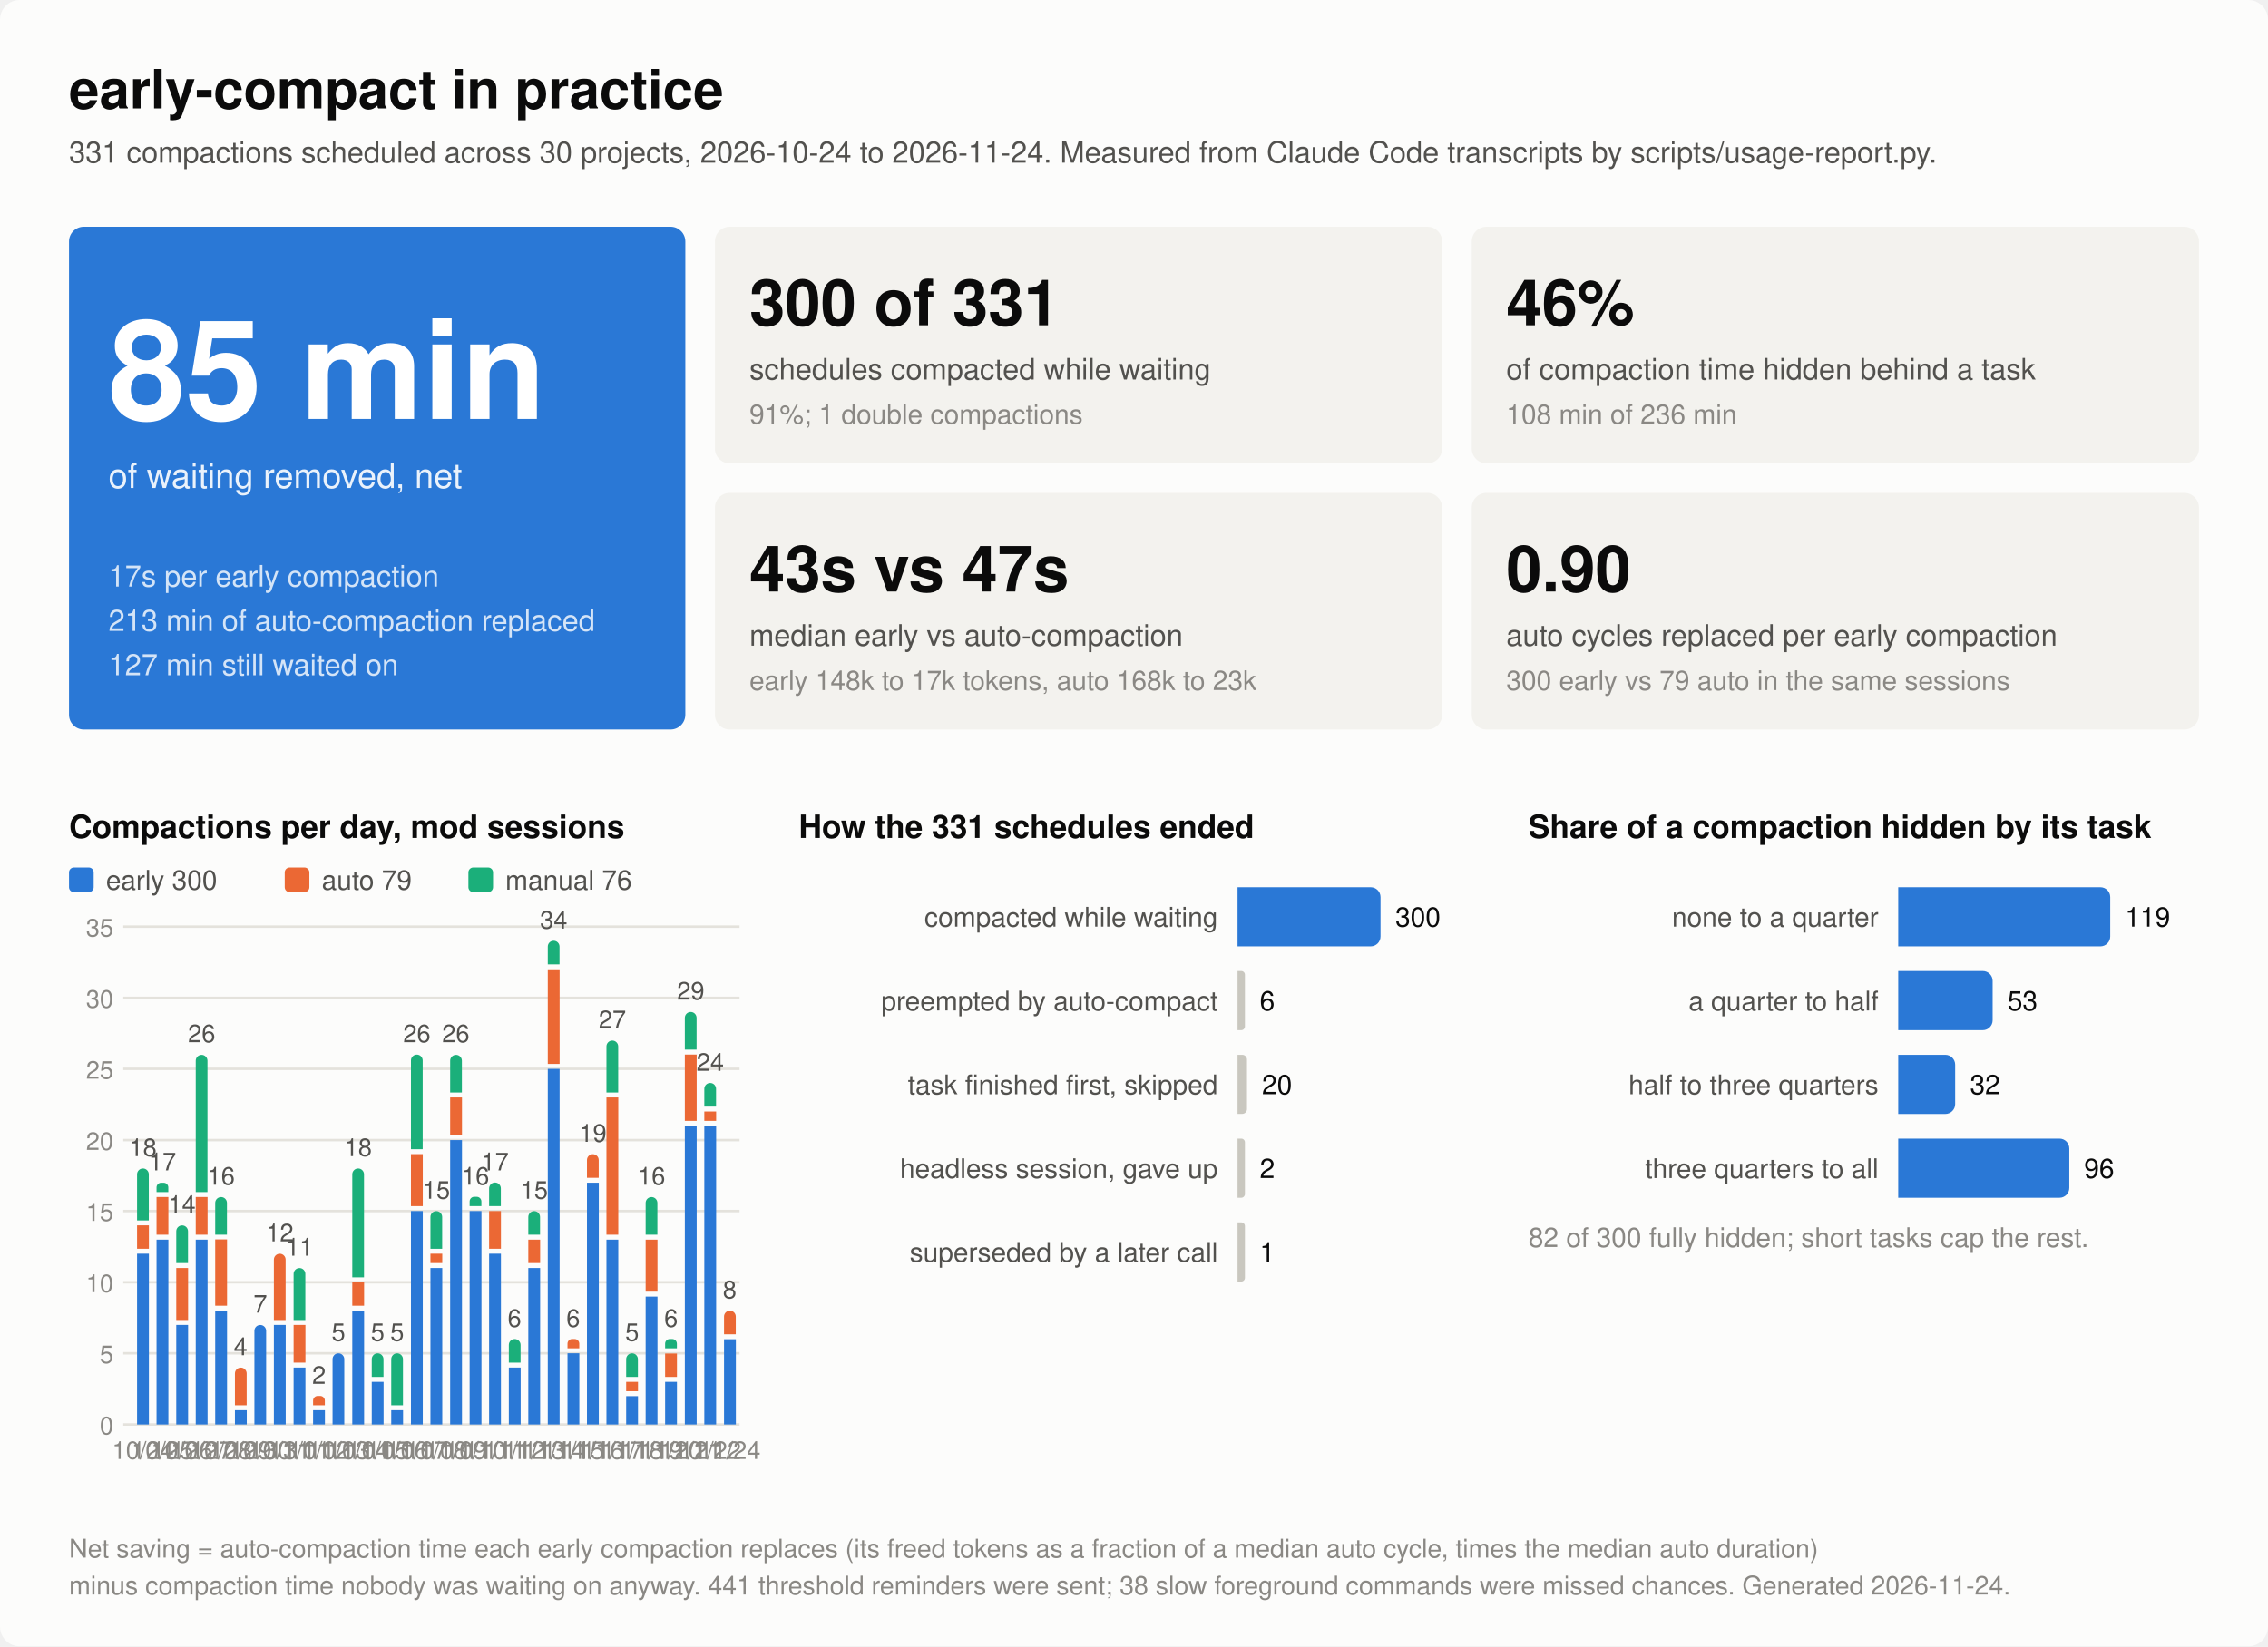
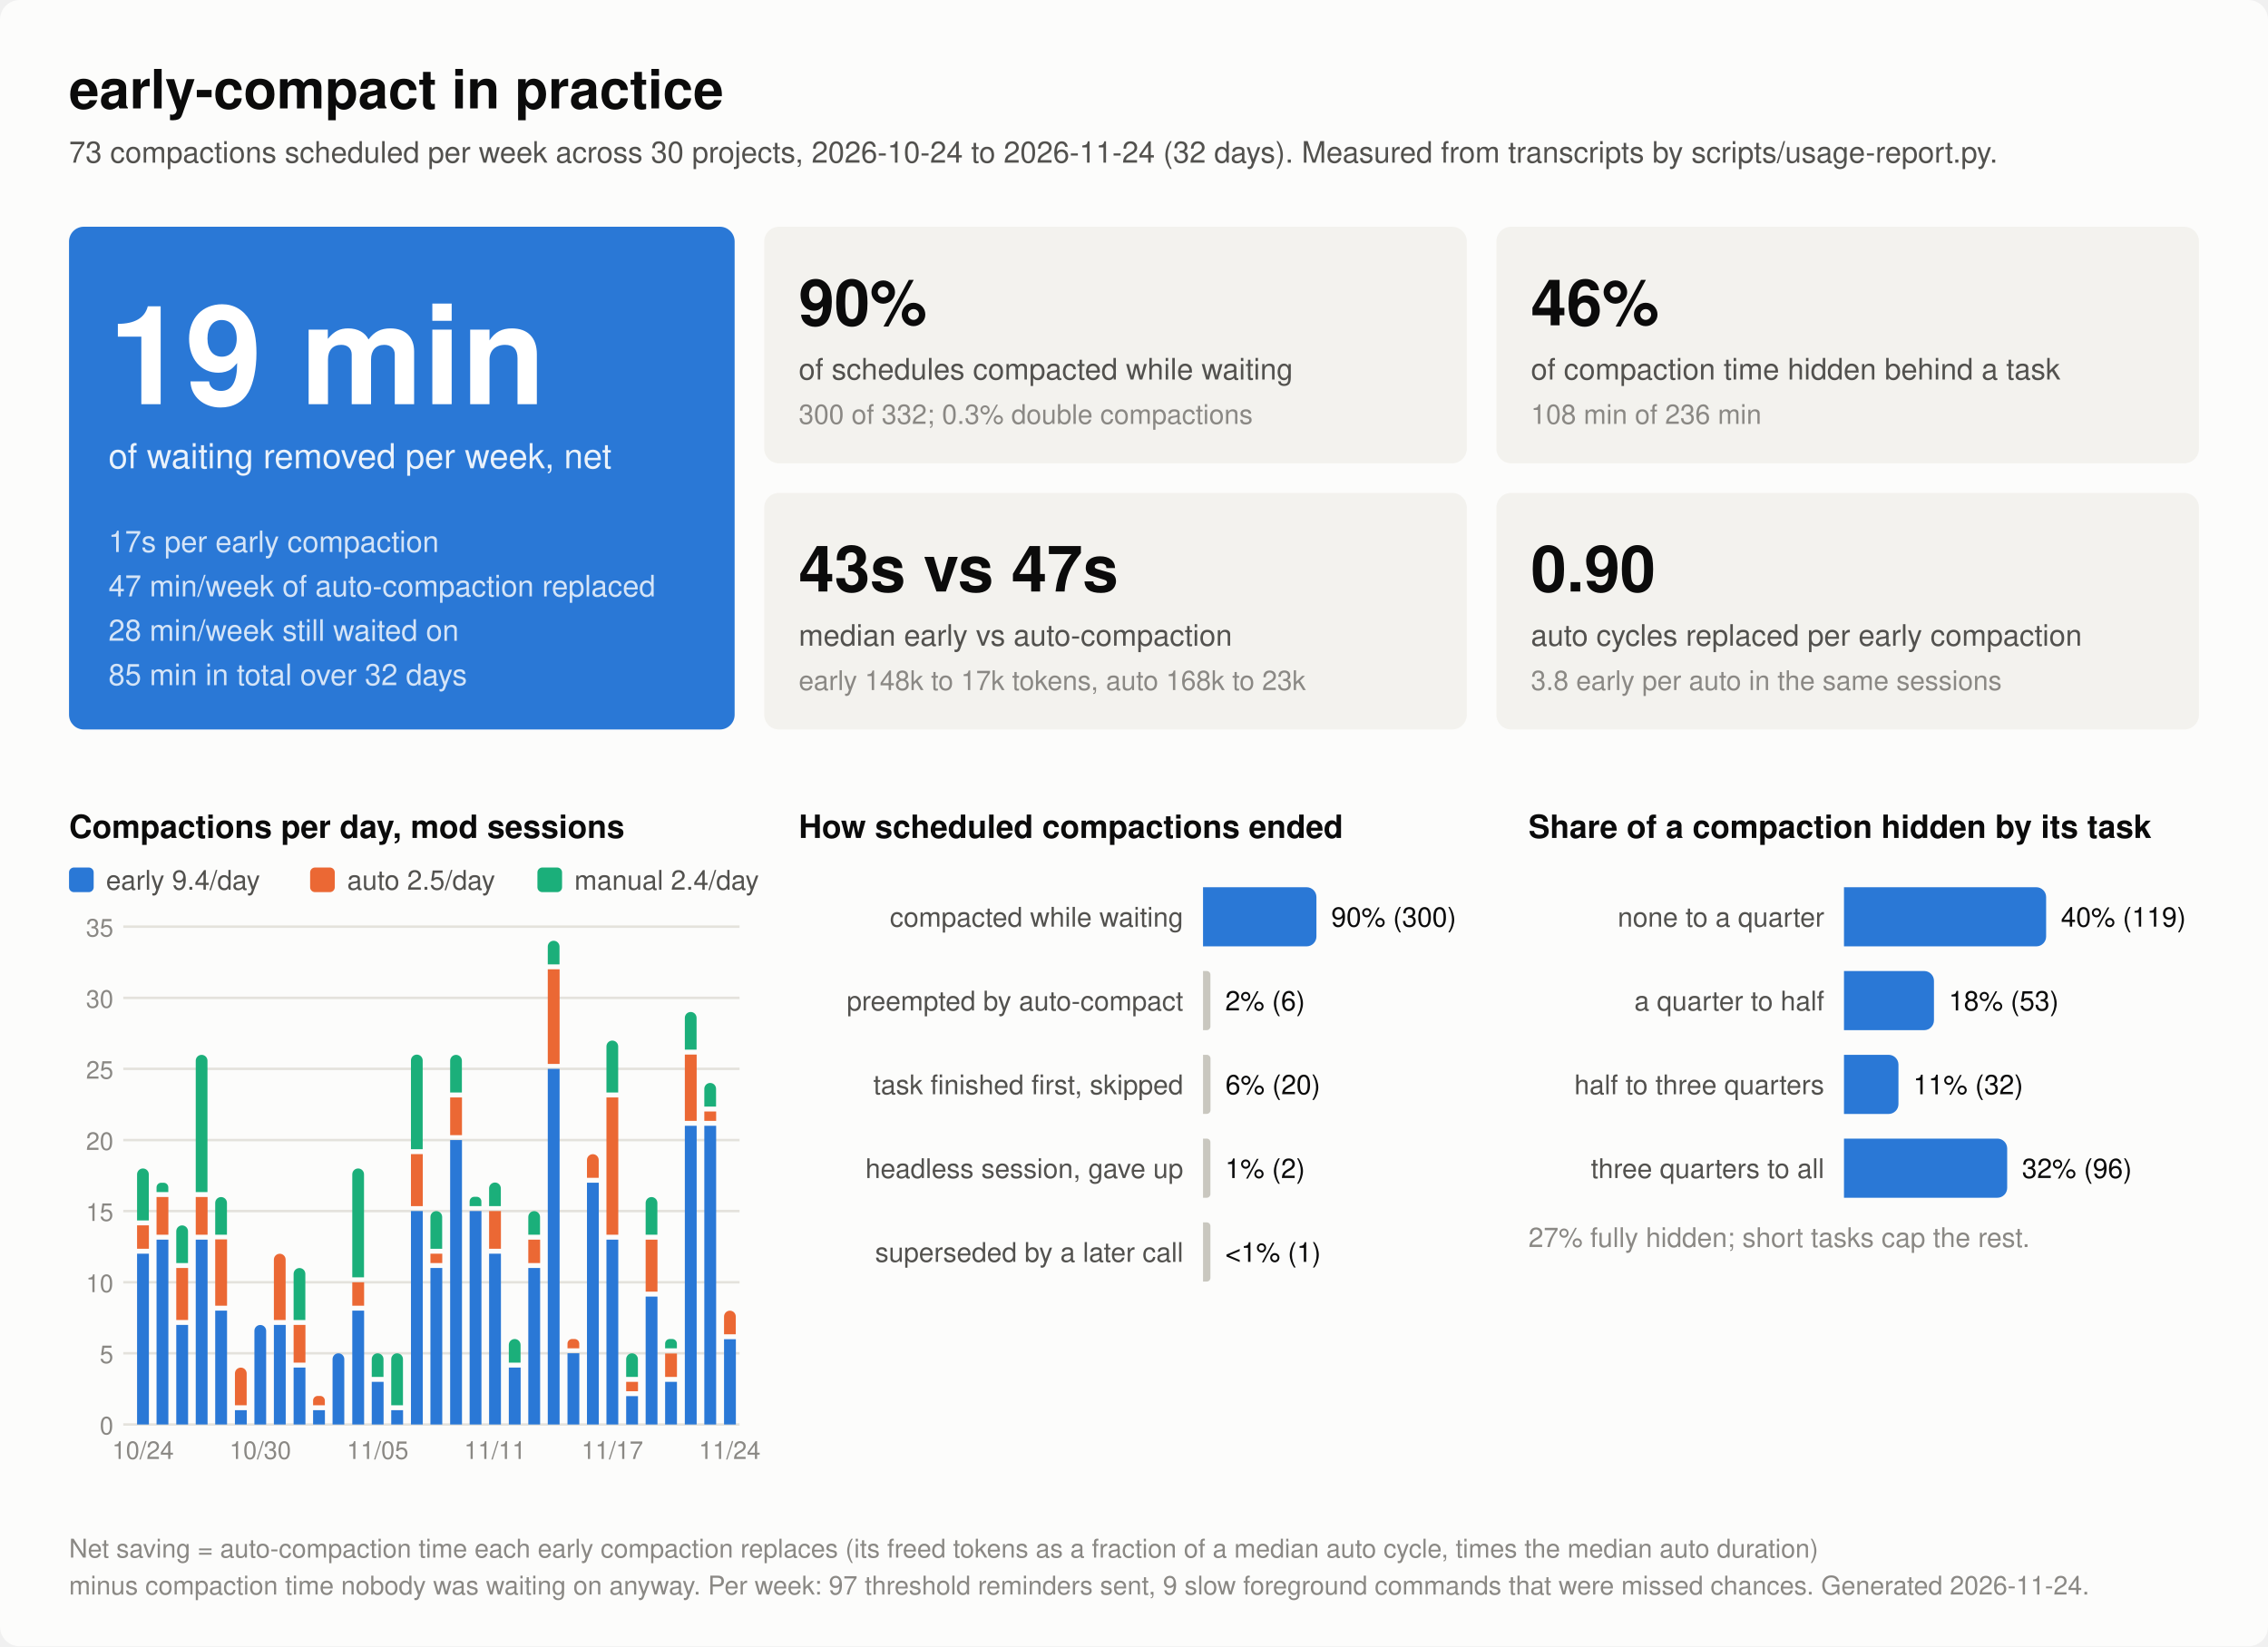
<svg xmlns="http://www.w3.org/2000/svg" width="920" height="668" viewBox="0 0 920 668" font-family="-apple-system, BlinkMacSystemFont, &quot;Segoe UI&quot;, Helvetica, Arial, sans-serif" role="img" aria-label="early-compact usage summary">
  <rect width="920" height="668" fill="#fcfcfb" rx="8" />
  <text x="28.0" y="44.0" text-anchor="start" style="font-size:22px;font-weight:600;fill:#0b0b0b">early-compact in practice</text>
-   <text x="28.0" y="66.0" text-anchor="start" style="font-size:12px;font-weight:400;fill:#52514e">331 compactions scheduled across 30 projects, 2026-10-24 to 2026-11-24. Measured from Claude Code transcripts by scripts/usage-report.py.</text>
-   <rect x="28.0" y="92.0" width="250.0" height="204.0" rx="6" fill="#2a78d6" />
-   <text x="44.0" y="170.0" text-anchor="start" style="font-size:56px;font-weight:700;fill:#ffffff;font-variant-numeric:tabular-nums">85 min</text>
-   <text x="44.0" y="198.0" text-anchor="start" style="font-size:14px;font-weight:400;fill:#ffffff;opacity:0.9">of waiting removed, net</text>
-   <text x="44.0" y="238.0" text-anchor="start" style="font-size:12px;font-weight:400;fill:#ffffff;opacity:0.8">17s per early compaction</text>
-   <text x="44.0" y="256.0" text-anchor="start" style="font-size:12px;font-weight:400;fill:#ffffff;opacity:0.8">213 min of auto-compaction replaced</text>
-   <text x="44.0" y="274.0" text-anchor="start" style="font-size:12px;font-weight:400;fill:#ffffff;opacity:0.8">127 min still waited on</text>
-   <rect x="290.0" y="92.0" width="295.0" height="96.0" rx="6" fill="#f3f2ee" />
-   <text x="304.0" y="132.0" text-anchor="start" style="font-size:26px;font-weight:600;fill:#0b0b0b;font-variant-numeric:tabular-nums">300 of 331</text>
-   <text x="304.0" y="154.0" text-anchor="start" style="font-size:12px;font-weight:400;fill:#52514e">schedules compacted while waiting</text>
-   <text x="304.0" y="172.0" text-anchor="start" style="font-size:11px;font-weight:400;fill:#8a8884">91%; 1 double compactions</text>
-   <rect x="597.0" y="92.0" width="295.0" height="96.0" rx="6" fill="#f3f2ee" />
-   <text x="611.0" y="132.0" text-anchor="start" style="font-size:26px;font-weight:600;fill:#0b0b0b;font-variant-numeric:tabular-nums">46%</text>
-   <text x="611.0" y="154.0" text-anchor="start" style="font-size:12px;font-weight:400;fill:#52514e">of compaction time hidden behind a task</text>
-   <text x="611.0" y="172.0" text-anchor="start" style="font-size:11px;font-weight:400;fill:#8a8884">108 min of 236 min</text>
-   <rect x="290.0" y="200.0" width="295.0" height="96.0" rx="6" fill="#f3f2ee" />
-   <text x="304.0" y="240.0" text-anchor="start" style="font-size:26px;font-weight:600;fill:#0b0b0b;font-variant-numeric:tabular-nums">43s vs 47s</text>
-   <text x="304.0" y="262.0" text-anchor="start" style="font-size:12px;font-weight:400;fill:#52514e">median early vs auto-compaction</text>
-   <text x="304.0" y="280.0" text-anchor="start" style="font-size:11px;font-weight:400;fill:#8a8884">early 148k to 17k tokens, auto 168k to 23k</text>
-   <rect x="597.0" y="200.0" width="295.0" height="96.0" rx="6" fill="#f3f2ee" />
-   <text x="611.0" y="240.0" text-anchor="start" style="font-size:26px;font-weight:600;fill:#0b0b0b;font-variant-numeric:tabular-nums">0.90</text>
-   <text x="611.0" y="262.0" text-anchor="start" style="font-size:12px;font-weight:400;fill:#52514e">auto cycles replaced per early compaction</text>
-   <text x="611.0" y="280.0" text-anchor="start" style="font-size:11px;font-weight:400;fill:#8a8884">300 early vs 79 auto in the same sessions</text>
+   <text x="28.0" y="66.0" text-anchor="start" style="font-size:12px;font-weight:400;fill:#52514e">73 compactions scheduled per week across 30 projects, 2026-10-24 to 2026-11-24 (32 days). Measured from transcripts by scripts/usage-report.py.</text>
+   <rect x="28.0" y="92.0" width="270.0" height="204.0" rx="6" fill="#2a78d6" />
+   <text x="44.0" y="164.0" text-anchor="start" style="font-size:56px;font-weight:700;fill:#ffffff;font-variant-numeric:tabular-nums">19 min</text>
+   <text x="44.0" y="190.0" text-anchor="start" style="font-size:14px;font-weight:400;fill:#ffffff;opacity:0.9">of waiting removed per week, net</text>
+   <text x="44.0" y="224.0" text-anchor="start" style="font-size:12px;font-weight:400;fill:#ffffff;opacity:0.8">17s per early compaction</text>
+   <text x="44.0" y="242.0" text-anchor="start" style="font-size:12px;font-weight:400;fill:#ffffff;opacity:0.8">47 min/week of auto-compaction replaced</text>
+   <text x="44.0" y="260.0" text-anchor="start" style="font-size:12px;font-weight:400;fill:#ffffff;opacity:0.8">28 min/week still waited on</text>
+   <text x="44.0" y="278.0" text-anchor="start" style="font-size:12px;font-weight:400;fill:#ffffff;opacity:0.8">85 min in total over 32 days</text>
+   <rect x="310.0" y="92.0" width="285.0" height="96.0" rx="6" fill="#f3f2ee" />
+   <text x="324.0" y="132.0" text-anchor="start" style="font-size:26px;font-weight:600;fill:#0b0b0b;font-variant-numeric:tabular-nums">90%</text>
+   <text x="324.0" y="154.0" text-anchor="start" style="font-size:12px;font-weight:400;fill:#52514e">of schedules compacted while waiting</text>
+   <text x="324.0" y="172.0" text-anchor="start" style="font-size:11px;font-weight:400;fill:#8a8884">300 of 332; 0.3% double compactions</text>
+   <rect x="607.0" y="92.0" width="285.0" height="96.0" rx="6" fill="#f3f2ee" />
+   <text x="621.0" y="132.0" text-anchor="start" style="font-size:26px;font-weight:600;fill:#0b0b0b;font-variant-numeric:tabular-nums">46%</text>
+   <text x="621.0" y="154.0" text-anchor="start" style="font-size:12px;font-weight:400;fill:#52514e">of compaction time hidden behind a task</text>
+   <text x="621.0" y="172.0" text-anchor="start" style="font-size:11px;font-weight:400;fill:#8a8884">108 min of 236 min</text>
+   <rect x="310.0" y="200.0" width="285.0" height="96.0" rx="6" fill="#f3f2ee" />
+   <text x="324.0" y="240.0" text-anchor="start" style="font-size:26px;font-weight:600;fill:#0b0b0b;font-variant-numeric:tabular-nums">43s vs 47s</text>
+   <text x="324.0" y="262.0" text-anchor="start" style="font-size:12px;font-weight:400;fill:#52514e">median early vs auto-compaction</text>
+   <text x="324.0" y="280.0" text-anchor="start" style="font-size:11px;font-weight:400;fill:#8a8884">early 148k to 17k tokens, auto 168k to 23k</text>
+   <rect x="607.0" y="200.0" width="285.0" height="96.0" rx="6" fill="#f3f2ee" />
+   <text x="621.0" y="240.0" text-anchor="start" style="font-size:26px;font-weight:600;fill:#0b0b0b;font-variant-numeric:tabular-nums">0.90</text>
+   <text x="621.0" y="262.0" text-anchor="start" style="font-size:12px;font-weight:400;fill:#52514e">auto cycles replaced per early compaction</text>
+   <text x="621.0" y="280.0" text-anchor="start" style="font-size:11px;font-weight:400;fill:#8a8884">3.8 early per auto in the same sessions</text>
  <text x="28.0" y="340.0" text-anchor="start" style="font-size:13px;font-weight:600;fill:#0b0b0b">Compactions per day, mod sessions</text>
  <rect x="28.0" y="352.0" width="10.0" height="10.0" rx="2" fill="#2a78d6" />
-   <text x="43.0" y="361.0" text-anchor="start" style="font-size:11px;font-weight:400;fill:#52514e">early 300</text>
-   <rect x="115.5" y="352.0" width="10.0" height="10.0" rx="2" fill="#eb6834" />
-   <text x="130.5" y="361.0" text-anchor="start" style="font-size:11px;font-weight:400;fill:#52514e">auto 79</text>
-   <rect x="190.0" y="352.0" width="10.0" height="10.0" rx="2" fill="#1baf7a" />
-   <text x="205.0" y="361.0" text-anchor="start" style="font-size:11px;font-weight:400;fill:#52514e">manual 76</text>
+   <text x="43.0" y="361.0" text-anchor="start" style="font-size:11px;font-weight:400;fill:#52514e">early 9.4/day</text>
+   <rect x="125.8" y="352.0" width="10.0" height="10.0" rx="2" fill="#eb6834" />
+   <text x="140.8" y="361.0" text-anchor="start" style="font-size:11px;font-weight:400;fill:#52514e">auto 2.5/day</text>
+   <rect x="218.0" y="352.0" width="10.0" height="10.0" rx="2" fill="#1baf7a" />
+   <text x="233.0" y="361.0" text-anchor="start" style="font-size:11px;font-weight:400;fill:#52514e">manual 2.4/day</text>
  <line x1="50.0" y1="578.0" x2="300.0" y2="578.0" stroke="#e4e2dc" stroke-width="1" />
  <text x="46.0" y="582.0" text-anchor="end" style="font-size:10px;font-weight:400;fill:#8a8884;font-variant-numeric:tabular-nums">0</text>
  <line x1="50.0" y1="549.1" x2="300.0" y2="549.1" stroke="#e4e2dc" stroke-width="1" />
  <text x="46.0" y="553.1" text-anchor="end" style="font-size:10px;font-weight:400;fill:#8a8884;font-variant-numeric:tabular-nums">5</text>
  <line x1="50.0" y1="520.3" x2="300.0" y2="520.3" stroke="#e4e2dc" stroke-width="1" />
  <text x="46.0" y="524.3" text-anchor="end" style="font-size:10px;font-weight:400;fill:#8a8884;font-variant-numeric:tabular-nums">10</text>
  <line x1="50.0" y1="491.4" x2="300.0" y2="491.4" stroke="#e4e2dc" stroke-width="1" />
  <text x="46.0" y="495.4" text-anchor="end" style="font-size:10px;font-weight:400;fill:#8a8884;font-variant-numeric:tabular-nums">15</text>
  <line x1="50.0" y1="462.6" x2="300.0" y2="462.6" stroke="#e4e2dc" stroke-width="1" />
  <text x="46.0" y="466.6" text-anchor="end" style="font-size:10px;font-weight:400;fill:#8a8884;font-variant-numeric:tabular-nums">20</text>
  <line x1="50.0" y1="433.7" x2="300.0" y2="433.7" stroke="#e4e2dc" stroke-width="1" />
  <text x="46.0" y="437.7" text-anchor="end" style="font-size:10px;font-weight:400;fill:#8a8884;font-variant-numeric:tabular-nums">25</text>
  <line x1="50.0" y1="404.9" x2="300.0" y2="404.9" stroke="#e4e2dc" stroke-width="1" />
  <text x="46.0" y="408.9" text-anchor="end" style="font-size:10px;font-weight:400;fill:#8a8884;font-variant-numeric:tabular-nums">30</text>
  <line x1="50.0" y1="376.0" x2="300.0" y2="376.0" stroke="#e4e2dc" stroke-width="1" />
  <text x="46.0" y="380.0" text-anchor="end" style="font-size:10px;font-weight:400;fill:#8a8884;font-variant-numeric:tabular-nums">35</text>
  <path d="M55.6,578.0 v-69.3 a0,0 0 0 1 0,0 h4.8 a0,0 0 0 1 0,0 v69.3 z" fill="#2a78d6" />
  <path d="M55.6,506.7 v-9.5 a0,0 0 0 1 0,0 h4.8 a0,0 0 0 1 0,0 v9.5 z" fill="#eb6834" />
  <path d="M55.6,495.2 v-18.7 a2.381,2.381 0 0 1 2.381,-2.381 h0.0 a2.381,2.381 0 0 1 2.381,2.381 v18.7 z" fill="#1baf7a" />
-   <text x="58.0" y="469.1" text-anchor="middle" style="font-size:10px;font-weight:400;fill:#52514e;font-variant-numeric:tabular-nums">18</text>
  <text x="58.0" y="592.0" text-anchor="middle" style="font-size:10px;font-weight:400;fill:#8a8884">10/24</text>
  <path d="M63.5,578.0 v-75.0 a0,0 0 0 1 0,0 h4.8 a0,0 0 0 1 0,0 v75.0 z" fill="#2a78d6" />
  <path d="M63.5,501.0 v-15.3 a0,0 0 0 1 0,0 h4.8 a0,0 0 0 1 0,0 v15.3 z" fill="#eb6834" />
  <path d="M63.5,483.7 v-1.9 a1.886,1.886 0 0 1 1.886,-1.886 h1.0 a1.886,1.886 0 0 1 1.886,1.886 v1.9 z" fill="#1baf7a" />
-   <text x="65.9" y="474.9" text-anchor="middle" style="font-size:10px;font-weight:400;fill:#52514e;font-variant-numeric:tabular-nums">17</text>
-   <text x="65.9" y="592.0" text-anchor="middle" style="font-size:10px;font-weight:400;fill:#8a8884">10/25</text>
  <path d="M71.5,578.0 v-40.4 a0,0 0 0 1 0,0 h4.8 a0,0 0 0 1 0,0 v40.4 z" fill="#2a78d6" />
  <path d="M71.5,535.6 v-21.1 a0,0 0 0 1 0,0 h4.8 a0,0 0 0 1 0,0 v21.1 z" fill="#eb6834" />
  <path d="M71.5,512.5 v-12.9 a2.381,2.381 0 0 1 2.381,-2.381 h0.0 a2.381,2.381 0 0 1 2.381,2.381 v12.9 z" fill="#1baf7a" />
-   <text x="73.8" y="492.2" text-anchor="middle" style="font-size:10px;font-weight:400;fill:#52514e;font-variant-numeric:tabular-nums">14</text>
-   <text x="73.8" y="592.0" text-anchor="middle" style="font-size:10px;font-weight:400;fill:#8a8884">10/26</text>
  <path d="M79.4,578.0 v-75.0 a0,0 0 0 1 0,0 h4.8 a0,0 0 0 1 0,0 v75.0 z" fill="#2a78d6" />
  <path d="M79.4,501.0 v-15.3 a0,0 0 0 1 0,0 h4.8 a0,0 0 0 1 0,0 v15.3 z" fill="#eb6834" />
  <path d="M79.4,483.7 v-53.3 a2.381,2.381 0 0 1 2.381,-2.381 h0.0 a2.381,2.381 0 0 1 2.381,2.381 v53.3 z" fill="#1baf7a" />
-   <text x="81.8" y="422.9" text-anchor="middle" style="font-size:10px;font-weight:400;fill:#52514e;font-variant-numeric:tabular-nums">26</text>
-   <text x="81.8" y="592.0" text-anchor="middle" style="font-size:10px;font-weight:400;fill:#8a8884">10/27</text>
  <path d="M87.3,578.0 v-46.2 a0,0 0 0 1 0,0 h4.8 a0,0 0 0 1 0,0 v46.2 z" fill="#2a78d6" />
  <path d="M87.3,529.8 v-26.9 a0,0 0 0 1 0,0 h4.8 a0,0 0 0 1 0,0 v26.9 z" fill="#eb6834" />
  <path d="M87.3,501.0 v-12.9 a2.381,2.381 0 0 1 2.381,-2.381 h0.0 a2.381,2.381 0 0 1 2.381,2.381 v12.9 z" fill="#1baf7a" />
-   <text x="89.7" y="480.7" text-anchor="middle" style="font-size:10px;font-weight:400;fill:#52514e;font-variant-numeric:tabular-nums">16</text>
-   <text x="89.7" y="592.0" text-anchor="middle" style="font-size:10px;font-weight:400;fill:#8a8884">10/28</text>
  <path d="M95.3,578.0 v-5.8 a0,0 0 0 1 0,0 h4.8 a0,0 0 0 1 0,0 v5.8 z" fill="#2a78d6" />
  <path d="M95.3,570.2 v-12.9 a2.381,2.381 0 0 1 2.381,-2.381 h0.0 a2.381,2.381 0 0 1 2.381,2.381 v12.9 z" fill="#eb6834" />
-   <text x="97.6" y="549.9" text-anchor="middle" style="font-size:10px;font-weight:400;fill:#52514e;font-variant-numeric:tabular-nums">4</text>
-   <text x="97.6" y="592.0" text-anchor="middle" style="font-size:10px;font-weight:400;fill:#8a8884">10/29</text>
  <path d="M103.2,578.0 v-38.0 a2.381,2.381 0 0 1 2.381,-2.381 h0.0 a2.381,2.381 0 0 1 2.381,2.381 v38.0 z" fill="#2a78d6" />
-   <text x="105.6" y="532.6" text-anchor="middle" style="font-size:10px;font-weight:400;fill:#52514e;font-variant-numeric:tabular-nums">7</text>
  <text x="105.6" y="592.0" text-anchor="middle" style="font-size:10px;font-weight:400;fill:#8a8884">10/30</text>
  <path d="M111.1,578.0 v-40.4 a0,0 0 0 1 0,0 h4.8 a0,0 0 0 1 0,0 v40.4 z" fill="#2a78d6" />
  <path d="M111.1,535.6 v-24.5 a2.381,2.381 0 0 1 2.381,-2.381 h0.0 a2.381,2.381 0 0 1 2.381,2.381 v24.5 z" fill="#eb6834" />
-   <text x="113.5" y="503.7" text-anchor="middle" style="font-size:10px;font-weight:400;fill:#52514e;font-variant-numeric:tabular-nums">12</text>
-   <text x="113.5" y="592.0" text-anchor="middle" style="font-size:10px;font-weight:400;fill:#8a8884">10/31</text>
  <path d="M119.1,578.0 v-23.1 a0,0 0 0 1 0,0 h4.8 a0,0 0 0 1 0,0 v23.1 z" fill="#2a78d6" />
  <path d="M119.1,552.9 v-15.3 a0,0 0 0 1 0,0 h4.8 a0,0 0 0 1 0,0 v15.3 z" fill="#eb6834" />
  <path d="M119.1,535.6 v-18.7 a2.381,2.381 0 0 1 2.381,-2.381 h0.0 a2.381,2.381 0 0 1 2.381,2.381 v18.7 z" fill="#1baf7a" />
-   <text x="121.5" y="509.5" text-anchor="middle" style="font-size:10px;font-weight:400;fill:#52514e;font-variant-numeric:tabular-nums">11</text>
-   <text x="121.5" y="592.0" text-anchor="middle" style="font-size:10px;font-weight:400;fill:#8a8884">11/01</text>
  <path d="M127.0,578.0 v-5.8 a0,0 0 0 1 0,0 h4.8 a0,0 0 0 1 0,0 v5.8 z" fill="#2a78d6" />
  <path d="M127.0,570.2 v-1.9 a1.886,1.886 0 0 1 1.886,-1.886 h1.0 a1.886,1.886 0 0 1 1.886,1.886 v1.9 z" fill="#eb6834" />
-   <text x="129.4" y="561.5" text-anchor="middle" style="font-size:10px;font-weight:400;fill:#52514e;font-variant-numeric:tabular-nums">2</text>
-   <text x="129.4" y="592.0" text-anchor="middle" style="font-size:10px;font-weight:400;fill:#8a8884">11/02</text>
  <path d="M134.9,578.0 v-26.5 a2.381,2.381 0 0 1 2.381,-2.381 h0.0 a2.381,2.381 0 0 1 2.381,2.381 v26.5 z" fill="#2a78d6" />
-   <text x="137.3" y="544.1" text-anchor="middle" style="font-size:10px;font-weight:400;fill:#52514e;font-variant-numeric:tabular-nums">5</text>
-   <text x="137.3" y="592.0" text-anchor="middle" style="font-size:10px;font-weight:400;fill:#8a8884">11/03</text>
  <path d="M142.9,578.0 v-46.2 a0,0 0 0 1 0,0 h4.8 a0,0 0 0 1 0,0 v46.2 z" fill="#2a78d6" />
  <path d="M142.9,529.8 v-9.5 a0,0 0 0 1 0,0 h4.8 a0,0 0 0 1 0,0 v9.5 z" fill="#eb6834" />
  <path d="M142.9,518.3 v-41.8 a2.381,2.381 0 0 1 2.381,-2.381 h0.0 a2.381,2.381 0 0 1 2.381,2.381 v41.8 z" fill="#1baf7a" />
-   <text x="145.3" y="469.1" text-anchor="middle" style="font-size:10px;font-weight:400;fill:#52514e;font-variant-numeric:tabular-nums">18</text>
-   <text x="145.3" y="592.0" text-anchor="middle" style="font-size:10px;font-weight:400;fill:#8a8884">11/04</text>
  <path d="M150.8,578.0 v-17.3 a0,0 0 0 1 0,0 h4.8 a0,0 0 0 1 0,0 v17.3 z" fill="#2a78d6" />
  <path d="M150.8,558.7 v-7.2 a2.381,2.381 0 0 1 2.381,-2.381 h0.0 a2.381,2.381 0 0 1 2.381,2.381 v7.2 z" fill="#1baf7a" />
-   <text x="153.2" y="544.1" text-anchor="middle" style="font-size:10px;font-weight:400;fill:#52514e;font-variant-numeric:tabular-nums">5</text>
  <text x="153.2" y="592.0" text-anchor="middle" style="font-size:10px;font-weight:400;fill:#8a8884">11/05</text>
  <path d="M158.7,578.0 v-5.8 a0,0 0 0 1 0,0 h4.8 a0,0 0 0 1 0,0 v5.8 z" fill="#2a78d6" />
  <path d="M158.7,570.2 v-18.7 a2.381,2.381 0 0 1 2.381,-2.381 h0.0 a2.381,2.381 0 0 1 2.381,2.381 v18.7 z" fill="#1baf7a" />
-   <text x="161.1" y="544.1" text-anchor="middle" style="font-size:10px;font-weight:400;fill:#52514e;font-variant-numeric:tabular-nums">5</text>
-   <text x="161.1" y="592.0" text-anchor="middle" style="font-size:10px;font-weight:400;fill:#8a8884">11/06</text>
  <path d="M166.7,578.0 v-86.6 a0,0 0 0 1 0,0 h4.8 a0,0 0 0 1 0,0 v86.6 z" fill="#2a78d6" />
  <path d="M166.7,489.4 v-21.1 a0,0 0 0 1 0,0 h4.8 a0,0 0 0 1 0,0 v21.1 z" fill="#eb6834" />
  <path d="M166.7,466.3 v-36.0 a2.381,2.381 0 0 1 2.381,-2.381 h0.0 a2.381,2.381 0 0 1 2.381,2.381 v36.0 z" fill="#1baf7a" />
-   <text x="169.1" y="422.9" text-anchor="middle" style="font-size:10px;font-weight:400;fill:#52514e;font-variant-numeric:tabular-nums">26</text>
-   <text x="169.1" y="592.0" text-anchor="middle" style="font-size:10px;font-weight:400;fill:#8a8884">11/07</text>
  <path d="M174.6,578.0 v-63.5 a0,0 0 0 1 0,0 h4.8 a0,0 0 0 1 0,0 v63.5 z" fill="#2a78d6" />
  <path d="M174.6,512.5 v-3.8 a0,0 0 0 1 0,0 h4.8 a0,0 0 0 1 0,0 v3.8 z" fill="#eb6834" />
  <path d="M174.6,506.7 v-12.9 a2.381,2.381 0 0 1 2.381,-2.381 h0.0 a2.381,2.381 0 0 1 2.381,2.381 v12.9 z" fill="#1baf7a" />
-   <text x="177.0" y="486.4" text-anchor="middle" style="font-size:10px;font-weight:400;fill:#52514e;font-variant-numeric:tabular-nums">15</text>
-   <text x="177.0" y="592.0" text-anchor="middle" style="font-size:10px;font-weight:400;fill:#8a8884">11/08</text>
  <path d="M182.6,578.0 v-115.4 a0,0 0 0 1 0,0 h4.8 a0,0 0 0 1 0,0 v115.4 z" fill="#2a78d6" />
  <path d="M182.6,460.6 v-15.3 a0,0 0 0 1 0,0 h4.8 a0,0 0 0 1 0,0 v15.3 z" fill="#eb6834" />
  <path d="M182.6,443.3 v-12.9 a2.381,2.381 0 0 1 2.381,-2.381 h0.0 a2.381,2.381 0 0 1 2.381,2.381 v12.9 z" fill="#1baf7a" />
-   <text x="184.9" y="422.9" text-anchor="middle" style="font-size:10px;font-weight:400;fill:#52514e;font-variant-numeric:tabular-nums">26</text>
-   <text x="184.9" y="592.0" text-anchor="middle" style="font-size:10px;font-weight:400;fill:#8a8884">11/09</text>
  <path d="M190.5,578.0 v-86.6 a0,0 0 0 1 0,0 h4.8 a0,0 0 0 1 0,0 v86.6 z" fill="#2a78d6" />
  <path d="M190.5,489.4 v-1.9 a1.886,1.886 0 0 1 1.886,-1.886 h1.0 a1.886,1.886 0 0 1 1.886,1.886 v1.9 z" fill="#1baf7a" />
-   <text x="192.9" y="480.7" text-anchor="middle" style="font-size:10px;font-weight:400;fill:#52514e;font-variant-numeric:tabular-nums">16</text>
-   <text x="192.9" y="592.0" text-anchor="middle" style="font-size:10px;font-weight:400;fill:#8a8884">11/10</text>
  <path d="M198.4,578.0 v-69.3 a0,0 0 0 1 0,0 h4.8 a0,0 0 0 1 0,0 v69.3 z" fill="#2a78d6" />
  <path d="M198.4,506.7 v-15.3 a0,0 0 0 1 0,0 h4.8 a0,0 0 0 1 0,0 v15.3 z" fill="#eb6834" />
  <path d="M198.4,489.4 v-7.2 a2.381,2.381 0 0 1 2.381,-2.381 h0.0 a2.381,2.381 0 0 1 2.381,2.381 v7.2 z" fill="#1baf7a" />
-   <text x="200.8" y="474.9" text-anchor="middle" style="font-size:10px;font-weight:400;fill:#52514e;font-variant-numeric:tabular-nums">17</text>
  <text x="200.8" y="592.0" text-anchor="middle" style="font-size:10px;font-weight:400;fill:#8a8884">11/11</text>
  <path d="M206.4,578.0 v-23.1 a0,0 0 0 1 0,0 h4.8 a0,0 0 0 1 0,0 v23.1 z" fill="#2a78d6" />
  <path d="M206.4,552.9 v-7.2 a2.381,2.381 0 0 1 2.381,-2.381 h0.0 a2.381,2.381 0 0 1 2.381,2.381 v7.2 z" fill="#1baf7a" />
-   <text x="208.7" y="538.4" text-anchor="middle" style="font-size:10px;font-weight:400;fill:#52514e;font-variant-numeric:tabular-nums">6</text>
-   <text x="208.7" y="592.0" text-anchor="middle" style="font-size:10px;font-weight:400;fill:#8a8884">11/12</text>
  <path d="M214.3,578.0 v-63.5 a0,0 0 0 1 0,0 h4.8 a0,0 0 0 1 0,0 v63.5 z" fill="#2a78d6" />
  <path d="M214.3,512.5 v-9.5 a0,0 0 0 1 0,0 h4.8 a0,0 0 0 1 0,0 v9.5 z" fill="#eb6834" />
  <path d="M214.3,501.0 v-7.2 a2.381,2.381 0 0 1 2.381,-2.381 h0.0 a2.381,2.381 0 0 1 2.381,2.381 v7.2 z" fill="#1baf7a" />
-   <text x="216.7" y="486.4" text-anchor="middle" style="font-size:10px;font-weight:400;fill:#52514e;font-variant-numeric:tabular-nums">15</text>
-   <text x="216.7" y="592.0" text-anchor="middle" style="font-size:10px;font-weight:400;fill:#8a8884">11/13</text>
  <path d="M222.2,578.0 v-144.3 a0,0 0 0 1 0,0 h4.8 a0,0 0 0 1 0,0 v144.3 z" fill="#2a78d6" />
  <path d="M222.2,431.7 v-38.4 a0,0 0 0 1 0,0 h4.8 a0,0 0 0 1 0,0 v38.4 z" fill="#eb6834" />
  <path d="M222.2,391.3 v-7.2 a2.381,2.381 0 0 1 2.381,-2.381 h0.0 a2.381,2.381 0 0 1 2.381,2.381 v7.2 z" fill="#1baf7a" />
-   <text x="224.6" y="376.8" text-anchor="middle" style="font-size:10px;font-weight:400;fill:#52514e;font-variant-numeric:tabular-nums">34</text>
-   <text x="224.6" y="592.0" text-anchor="middle" style="font-size:10px;font-weight:400;fill:#8a8884">11/14</text>
  <path d="M230.2,578.0 v-28.9 a0,0 0 0 1 0,0 h4.8 a0,0 0 0 1 0,0 v28.9 z" fill="#2a78d6" />
  <path d="M230.2,547.1 v-1.9 a1.886,1.886 0 0 1 1.886,-1.886 h1.0 a1.886,1.886 0 0 1 1.886,1.886 v1.9 z" fill="#eb6834" />
-   <text x="232.5" y="538.4" text-anchor="middle" style="font-size:10px;font-weight:400;fill:#52514e;font-variant-numeric:tabular-nums">6</text>
-   <text x="232.5" y="592.0" text-anchor="middle" style="font-size:10px;font-weight:400;fill:#8a8884">11/15</text>
  <path d="M238.1,578.0 v-98.1 a0,0 0 0 1 0,0 h4.8 a0,0 0 0 1 0,0 v98.1 z" fill="#2a78d6" />
  <path d="M238.1,477.9 v-7.2 a2.381,2.381 0 0 1 2.381,-2.381 h0.0 a2.381,2.381 0 0 1 2.381,2.381 v7.2 z" fill="#eb6834" />
-   <text x="240.5" y="463.3" text-anchor="middle" style="font-size:10px;font-weight:400;fill:#52514e;font-variant-numeric:tabular-nums">19</text>
-   <text x="240.5" y="592.0" text-anchor="middle" style="font-size:10px;font-weight:400;fill:#8a8884">11/16</text>
  <path d="M246.0,578.0 v-75.0 a0,0 0 0 1 0,0 h4.8 a0,0 0 0 1 0,0 v75.0 z" fill="#2a78d6" />
  <path d="M246.0,501.0 v-55.7 a0,0 0 0 1 0,0 h4.8 a0,0 0 0 1 0,0 v55.7 z" fill="#eb6834" />
  <path d="M246.0,443.3 v-18.7 a2.381,2.381 0 0 1 2.381,-2.381 h0.0 a2.381,2.381 0 0 1 2.381,2.381 v18.7 z" fill="#1baf7a" />
-   <text x="248.4" y="417.2" text-anchor="middle" style="font-size:10px;font-weight:400;fill:#52514e;font-variant-numeric:tabular-nums">27</text>
  <text x="248.4" y="592.0" text-anchor="middle" style="font-size:10px;font-weight:400;fill:#8a8884">11/17</text>
  <path d="M254.0,578.0 v-11.5 a0,0 0 0 1 0,0 h4.8 a0,0 0 0 1 0,0 v11.5 z" fill="#2a78d6" />
  <path d="M254.0,564.5 v-3.8 a0,0 0 0 1 0,0 h4.8 a0,0 0 0 1 0,0 v3.8 z" fill="#eb6834" />
  <path d="M254.0,558.7 v-7.2 a2.381,2.381 0 0 1 2.381,-2.381 h0.0 a2.381,2.381 0 0 1 2.381,2.381 v7.2 z" fill="#1baf7a" />
-   <text x="256.4" y="544.1" text-anchor="middle" style="font-size:10px;font-weight:400;fill:#52514e;font-variant-numeric:tabular-nums">5</text>
-   <text x="256.4" y="592.0" text-anchor="middle" style="font-size:10px;font-weight:400;fill:#8a8884">11/18</text>
  <path d="M261.9,578.0 v-51.9 a0,0 0 0 1 0,0 h4.8 a0,0 0 0 1 0,0 v51.9 z" fill="#2a78d6" />
  <path d="M261.9,524.1 v-21.1 a0,0 0 0 1 0,0 h4.8 a0,0 0 0 1 0,0 v21.1 z" fill="#eb6834" />
  <path d="M261.9,501.0 v-12.9 a2.381,2.381 0 0 1 2.381,-2.381 h0.0 a2.381,2.381 0 0 1 2.381,2.381 v12.9 z" fill="#1baf7a" />
-   <text x="264.3" y="480.7" text-anchor="middle" style="font-size:10px;font-weight:400;fill:#52514e;font-variant-numeric:tabular-nums">16</text>
-   <text x="264.3" y="592.0" text-anchor="middle" style="font-size:10px;font-weight:400;fill:#8a8884">11/19</text>
  <path d="M269.8,578.0 v-17.3 a0,0 0 0 1 0,0 h4.8 a0,0 0 0 1 0,0 v17.3 z" fill="#2a78d6" />
  <path d="M269.8,558.7 v-9.5 a0,0 0 0 1 0,0 h4.8 a0,0 0 0 1 0,0 v9.5 z" fill="#eb6834" />
  <path d="M269.8,547.1 v-1.9 a1.886,1.886 0 0 1 1.886,-1.886 h1.0 a1.886,1.886 0 0 1 1.886,1.886 v1.9 z" fill="#1baf7a" />
-   <text x="272.2" y="538.4" text-anchor="middle" style="font-size:10px;font-weight:400;fill:#52514e;font-variant-numeric:tabular-nums">6</text>
-   <text x="272.2" y="592.0" text-anchor="middle" style="font-size:10px;font-weight:400;fill:#8a8884">11/20</text>
  <path d="M277.8,578.0 v-121.2 a0,0 0 0 1 0,0 h4.8 a0,0 0 0 1 0,0 v121.2 z" fill="#2a78d6" />
  <path d="M277.8,454.8 v-26.9 a0,0 0 0 1 0,0 h4.8 a0,0 0 0 1 0,0 v26.9 z" fill="#eb6834" />
  <path d="M277.8,425.9 v-12.9 a2.381,2.381 0 0 1 2.381,-2.381 h0.0 a2.381,2.381 0 0 1 2.381,2.381 v12.9 z" fill="#1baf7a" />
-   <text x="280.2" y="405.6" text-anchor="middle" style="font-size:10px;font-weight:400;fill:#52514e;font-variant-numeric:tabular-nums">29</text>
-   <text x="280.2" y="592.0" text-anchor="middle" style="font-size:10px;font-weight:400;fill:#8a8884">11/21</text>
  <path d="M285.7,578.0 v-121.2 a0,0 0 0 1 0,0 h4.8 a0,0 0 0 1 0,0 v121.2 z" fill="#2a78d6" />
  <path d="M285.7,454.8 v-3.8 a0,0 0 0 1 0,0 h4.8 a0,0 0 0 1 0,0 v3.8 z" fill="#eb6834" />
  <path d="M285.7,449.0 v-7.2 a2.381,2.381 0 0 1 2.381,-2.381 h0.0 a2.381,2.381 0 0 1 2.381,2.381 v7.2 z" fill="#1baf7a" />
-   <text x="288.1" y="434.5" text-anchor="middle" style="font-size:10px;font-weight:400;fill:#52514e;font-variant-numeric:tabular-nums">24</text>
-   <text x="288.1" y="592.0" text-anchor="middle" style="font-size:10px;font-weight:400;fill:#8a8884">11/22</text>
  <path d="M293.7,578.0 v-34.6 a0,0 0 0 1 0,0 h4.8 a0,0 0 0 1 0,0 v34.6 z" fill="#2a78d6" />
  <path d="M293.7,541.4 v-7.2 a2.381,2.381 0 0 1 2.381,-2.381 h0.0 a2.381,2.381 0 0 1 2.381,2.381 v7.2 z" fill="#eb6834" />
-   <text x="296.0" y="526.8" text-anchor="middle" style="font-size:10px;font-weight:400;fill:#52514e;font-variant-numeric:tabular-nums">8</text>
  <text x="296.0" y="592.0" text-anchor="middle" style="font-size:10px;font-weight:400;fill:#8a8884">11/24</text>
-   <text x="324.0" y="340.0" text-anchor="start" style="font-size:13px;font-weight:600;fill:#0b0b0b">How the 331 schedules ended</text>
-   <text x="494.0" y="376.0" text-anchor="end" style="font-size:11px;font-weight:400;fill:#52514e">compacted while waiting</text>
-   <path d="M502.0,360.0 h54.0 a4,4 0 0 1 4,4 v16.0 a4,4 0 0 1 -4,4 h-54.0 z" fill="#2a78d6" />
-   <text x="566.0" y="376.0" text-anchor="start" style="font-size:11px;font-weight:400;fill:#0b0b0b;font-variant-numeric:tabular-nums">300</text>
-   <text x="494.0" y="410.0" text-anchor="end" style="font-size:11px;font-weight:400;fill:#52514e">preempted by auto-compact</text>
-   <path d="M502.0,394.0 h1.5 a1.5,1.5 0 0 1 1.5,1.5 v21.0 a1.5,1.5 0 0 1 -1.5,1.5 h-1.5 z" fill="#c9c7bf" />
-   <text x="511.0" y="410.0" text-anchor="start" style="font-size:11px;font-weight:400;fill:#0b0b0b;font-variant-numeric:tabular-nums">6</text>
-   <text x="494.0" y="444.0" text-anchor="end" style="font-size:11px;font-weight:400;fill:#52514e">task finished first, skipped</text>
-   <path d="M502.0,428.0 h1.9 a1.933,1.933 0 0 1 1.933,1.933 v20.1 a1.933,1.933 0 0 1 -1.933,1.933 h-1.9 z" fill="#c9c7bf" />
-   <text x="511.9" y="444.0" text-anchor="start" style="font-size:11px;font-weight:400;fill:#0b0b0b;font-variant-numeric:tabular-nums">20</text>
-   <text x="494.0" y="478.0" text-anchor="end" style="font-size:11px;font-weight:400;fill:#52514e">headless session, gave up</text>
-   <path d="M502.0,462.0 h1.5 a1.5,1.5 0 0 1 1.5,1.5 v21.0 a1.5,1.5 0 0 1 -1.5,1.5 h-1.5 z" fill="#c9c7bf" />
-   <text x="511.0" y="478.0" text-anchor="start" style="font-size:11px;font-weight:400;fill:#0b0b0b;font-variant-numeric:tabular-nums">2</text>
-   <text x="494.0" y="512.0" text-anchor="end" style="font-size:11px;font-weight:400;fill:#52514e">superseded by a later call</text>
-   <path d="M502.0,496.0 h1.5 a1.5,1.5 0 0 1 1.5,1.5 v21.0 a1.5,1.5 0 0 1 -1.5,1.5 h-1.5 z" fill="#c9c7bf" />
-   <text x="511.0" y="512.0" text-anchor="start" style="font-size:11px;font-weight:400;fill:#0b0b0b;font-variant-numeric:tabular-nums">1</text>
+   <text x="324.0" y="340.0" text-anchor="start" style="font-size:13px;font-weight:600;fill:#0b0b0b">How scheduled compactions ended</text>
+   <text x="480.0" y="376.0" text-anchor="end" style="font-size:11px;font-weight:400;fill:#52514e">compacted while waiting</text>
+   <path d="M488.0,360.0 h42.0 a4,4 0 0 1 4,4 v16.0 a4,4 0 0 1 -4,4 h-42.0 z" fill="#2a78d6" />
+   <text x="540.0" y="376.0" text-anchor="start" style="font-size:11px;font-weight:400;fill:#0b0b0b;font-variant-numeric:tabular-nums">90% (300)</text>
+   <text x="480.0" y="410.0" text-anchor="end" style="font-size:11px;font-weight:400;fill:#52514e">preempted by auto-compact</text>
+   <path d="M488.0,394.0 h1.5 a1.5,1.5 0 0 1 1.5,1.5 v21.0 a1.5,1.5 0 0 1 -1.5,1.5 h-1.5 z" fill="#c9c7bf" />
+   <text x="497.0" y="410.0" text-anchor="start" style="font-size:11px;font-weight:400;fill:#0b0b0b;font-variant-numeric:tabular-nums">2% (6)</text>
+   <text x="480.0" y="444.0" text-anchor="end" style="font-size:11px;font-weight:400;fill:#52514e">task finished first, skipped</text>
+   <path d="M488.0,428.0 h1.5 a1.533,1.533 0 0 1 1.533,1.533 v20.9 a1.533,1.533 0 0 1 -1.533,1.533 h-1.5 z" fill="#c9c7bf" />
+   <text x="497.1" y="444.0" text-anchor="start" style="font-size:11px;font-weight:400;fill:#0b0b0b;font-variant-numeric:tabular-nums">6% (20)</text>
+   <text x="480.0" y="478.0" text-anchor="end" style="font-size:11px;font-weight:400;fill:#52514e">headless session, gave up</text>
+   <path d="M488.0,462.0 h1.5 a1.5,1.5 0 0 1 1.5,1.5 v21.0 a1.5,1.5 0 0 1 -1.5,1.5 h-1.5 z" fill="#c9c7bf" />
+   <text x="497.0" y="478.0" text-anchor="start" style="font-size:11px;font-weight:400;fill:#0b0b0b;font-variant-numeric:tabular-nums">1% (2)</text>
+   <text x="480.0" y="512.0" text-anchor="end" style="font-size:11px;font-weight:400;fill:#52514e">superseded by a later call</text>
+   <path d="M488.0,496.0 h1.5 a1.5,1.5 0 0 1 1.5,1.5 v21.0 a1.5,1.5 0 0 1 -1.5,1.5 h-1.5 z" fill="#c9c7bf" />
+   <text x="497.0" y="512.0" text-anchor="start" style="font-size:11px;font-weight:400;fill:#0b0b0b;font-variant-numeric:tabular-nums">&lt;1% (1)</text>
  <text x="620.0" y="340.0" text-anchor="start" style="font-size:13px;font-weight:600;fill:#0b0b0b">Share of a compaction hidden by its task</text>
-   <text x="762.0" y="376.0" text-anchor="end" style="font-size:11px;font-weight:400;fill:#52514e">none to a quarter</text>
-   <path d="M770.0,360.0 h82.0 a4,4 0 0 1 4,4 v16.0 a4,4 0 0 1 -4,4 h-82.0 z" fill="#2a78d6" />
-   <text x="862.0" y="376.0" text-anchor="start" style="font-size:11px;font-weight:400;fill:#0b0b0b;font-variant-numeric:tabular-nums">119</text>
-   <text x="762.0" y="410.0" text-anchor="end" style="font-size:11px;font-weight:400;fill:#52514e">a quarter to half</text>
-   <path d="M770.0,394.0 h34.3 a4,4 0 0 1 4,4 v16.0 a4,4 0 0 1 -4,4 h-34.3 z" fill="#2a78d6" />
-   <text x="814.3" y="410.0" text-anchor="start" style="font-size:11px;font-weight:400;fill:#0b0b0b;font-variant-numeric:tabular-nums">53</text>
-   <text x="762.0" y="444.0" text-anchor="end" style="font-size:11px;font-weight:400;fill:#52514e">half to three quarters</text>
-   <path d="M770.0,428.0 h19.1 a4,4 0 0 1 4,4 v16.0 a4,4 0 0 1 -4,4 h-19.1 z" fill="#2a78d6" />
-   <text x="799.1" y="444.0" text-anchor="start" style="font-size:11px;font-weight:400;fill:#0b0b0b;font-variant-numeric:tabular-nums">32</text>
-   <text x="762.0" y="478.0" text-anchor="end" style="font-size:11px;font-weight:400;fill:#52514e">three quarters to all</text>
-   <path d="M770.0,462.0 h65.4 a4,4 0 0 1 4,4 v16.0 a4,4 0 0 1 -4,4 h-65.4 z" fill="#2a78d6" />
-   <text x="845.4" y="478.0" text-anchor="start" style="font-size:11px;font-weight:400;fill:#0b0b0b;font-variant-numeric:tabular-nums">96</text>
-   <text x="620.0" y="506.0" text-anchor="start" style="font-size:11px;font-weight:400;fill:#8a8884">82 of 300 fully hidden; short tasks cap the rest.</text>
+   <text x="740.0" y="376.0" text-anchor="end" style="font-size:11px;font-weight:400;fill:#52514e">none to a quarter</text>
+   <path d="M748.0,360.0 h78.0 a4,4 0 0 1 4,4 v16.0 a4,4 0 0 1 -4,4 h-78.0 z" fill="#2a78d6" />
+   <text x="836.0" y="376.0" text-anchor="start" style="font-size:11px;font-weight:400;fill:#0b0b0b;font-variant-numeric:tabular-nums">40% (119)</text>
+   <text x="740.0" y="410.0" text-anchor="end" style="font-size:11px;font-weight:400;fill:#52514e">a quarter to half</text>
+   <path d="M748.0,394.0 h32.5 a4,4 0 0 1 4,4 v16.0 a4,4 0 0 1 -4,4 h-32.5 z" fill="#2a78d6" />
+   <text x="790.5" y="410.0" text-anchor="start" style="font-size:11px;font-weight:400;fill:#0b0b0b;font-variant-numeric:tabular-nums">18% (53)</text>
+   <text x="740.0" y="444.0" text-anchor="end" style="font-size:11px;font-weight:400;fill:#52514e">half to three quarters</text>
+   <path d="M748.0,428.0 h18.1 a4,4 0 0 1 4,4 v16.0 a4,4 0 0 1 -4,4 h-18.1 z" fill="#2a78d6" />
+   <text x="776.1" y="444.0" text-anchor="start" style="font-size:11px;font-weight:400;fill:#0b0b0b;font-variant-numeric:tabular-nums">11% (32)</text>
+   <text x="740.0" y="478.0" text-anchor="end" style="font-size:11px;font-weight:400;fill:#52514e">three quarters to all</text>
+   <path d="M748.0,462.0 h62.2 a4,4 0 0 1 4,4 v16.0 a4,4 0 0 1 -4,4 h-62.2 z" fill="#2a78d6" />
+   <text x="820.2" y="478.0" text-anchor="start" style="font-size:11px;font-weight:400;fill:#0b0b0b;font-variant-numeric:tabular-nums">32% (96)</text>
+   <text x="620.0" y="506.0" text-anchor="start" style="font-size:11px;font-weight:400;fill:#8a8884">27% fully hidden; short tasks cap the rest.</text>
  <text x="28.0" y="632.0" text-anchor="start" style="font-size:10.5px;font-weight:400;fill:#8a8884">Net saving = auto-compaction time each early compaction replaces (its freed tokens as a fraction of a median auto cycle, times the median auto duration)</text>
-   <text x="28.0" y="647.0" text-anchor="start" style="font-size:10.5px;font-weight:400;fill:#8a8884">minus compaction time nobody was waiting on anyway. 441 threshold reminders were sent; 38 slow foreground commands were missed chances. Generated 2026-11-24.</text>
+   <text x="28.0" y="647.0" text-anchor="start" style="font-size:10.5px;font-weight:400;fill:#8a8884">minus compaction time nobody was waiting on anyway. Per week: 97 threshold reminders sent, 9 slow foreground commands that were missed chances. Generated 2026-11-24.</text>
</svg>
